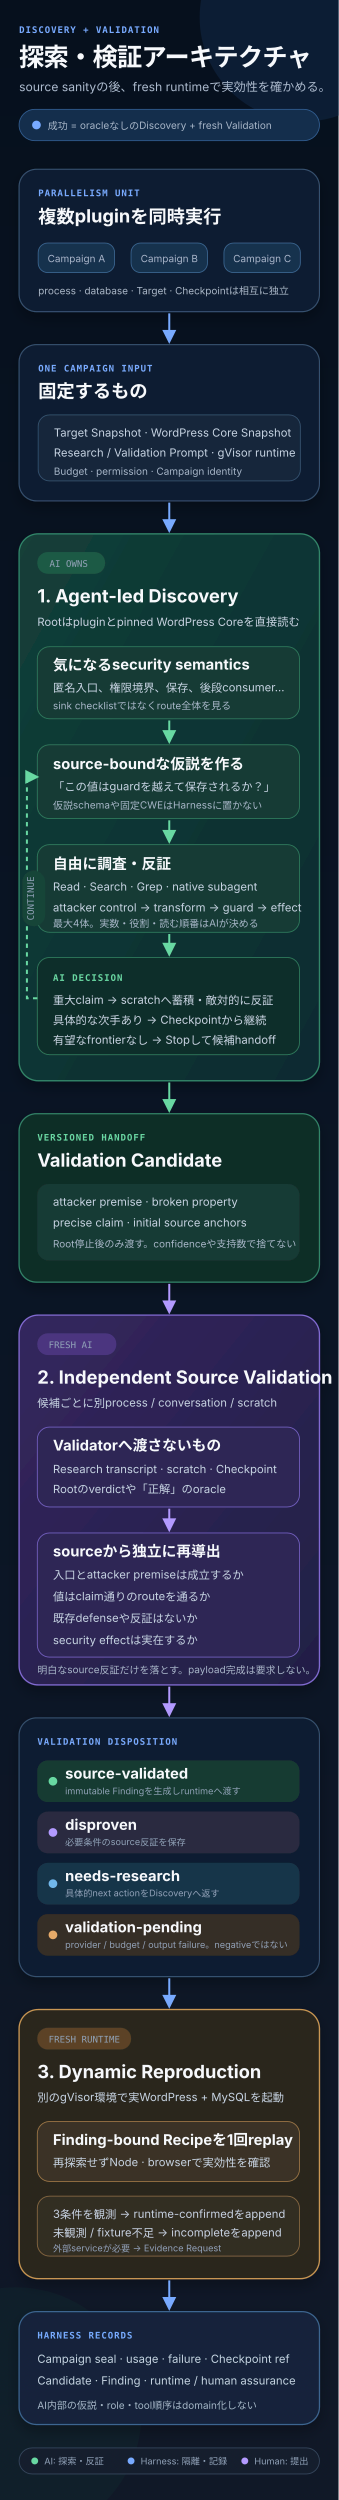
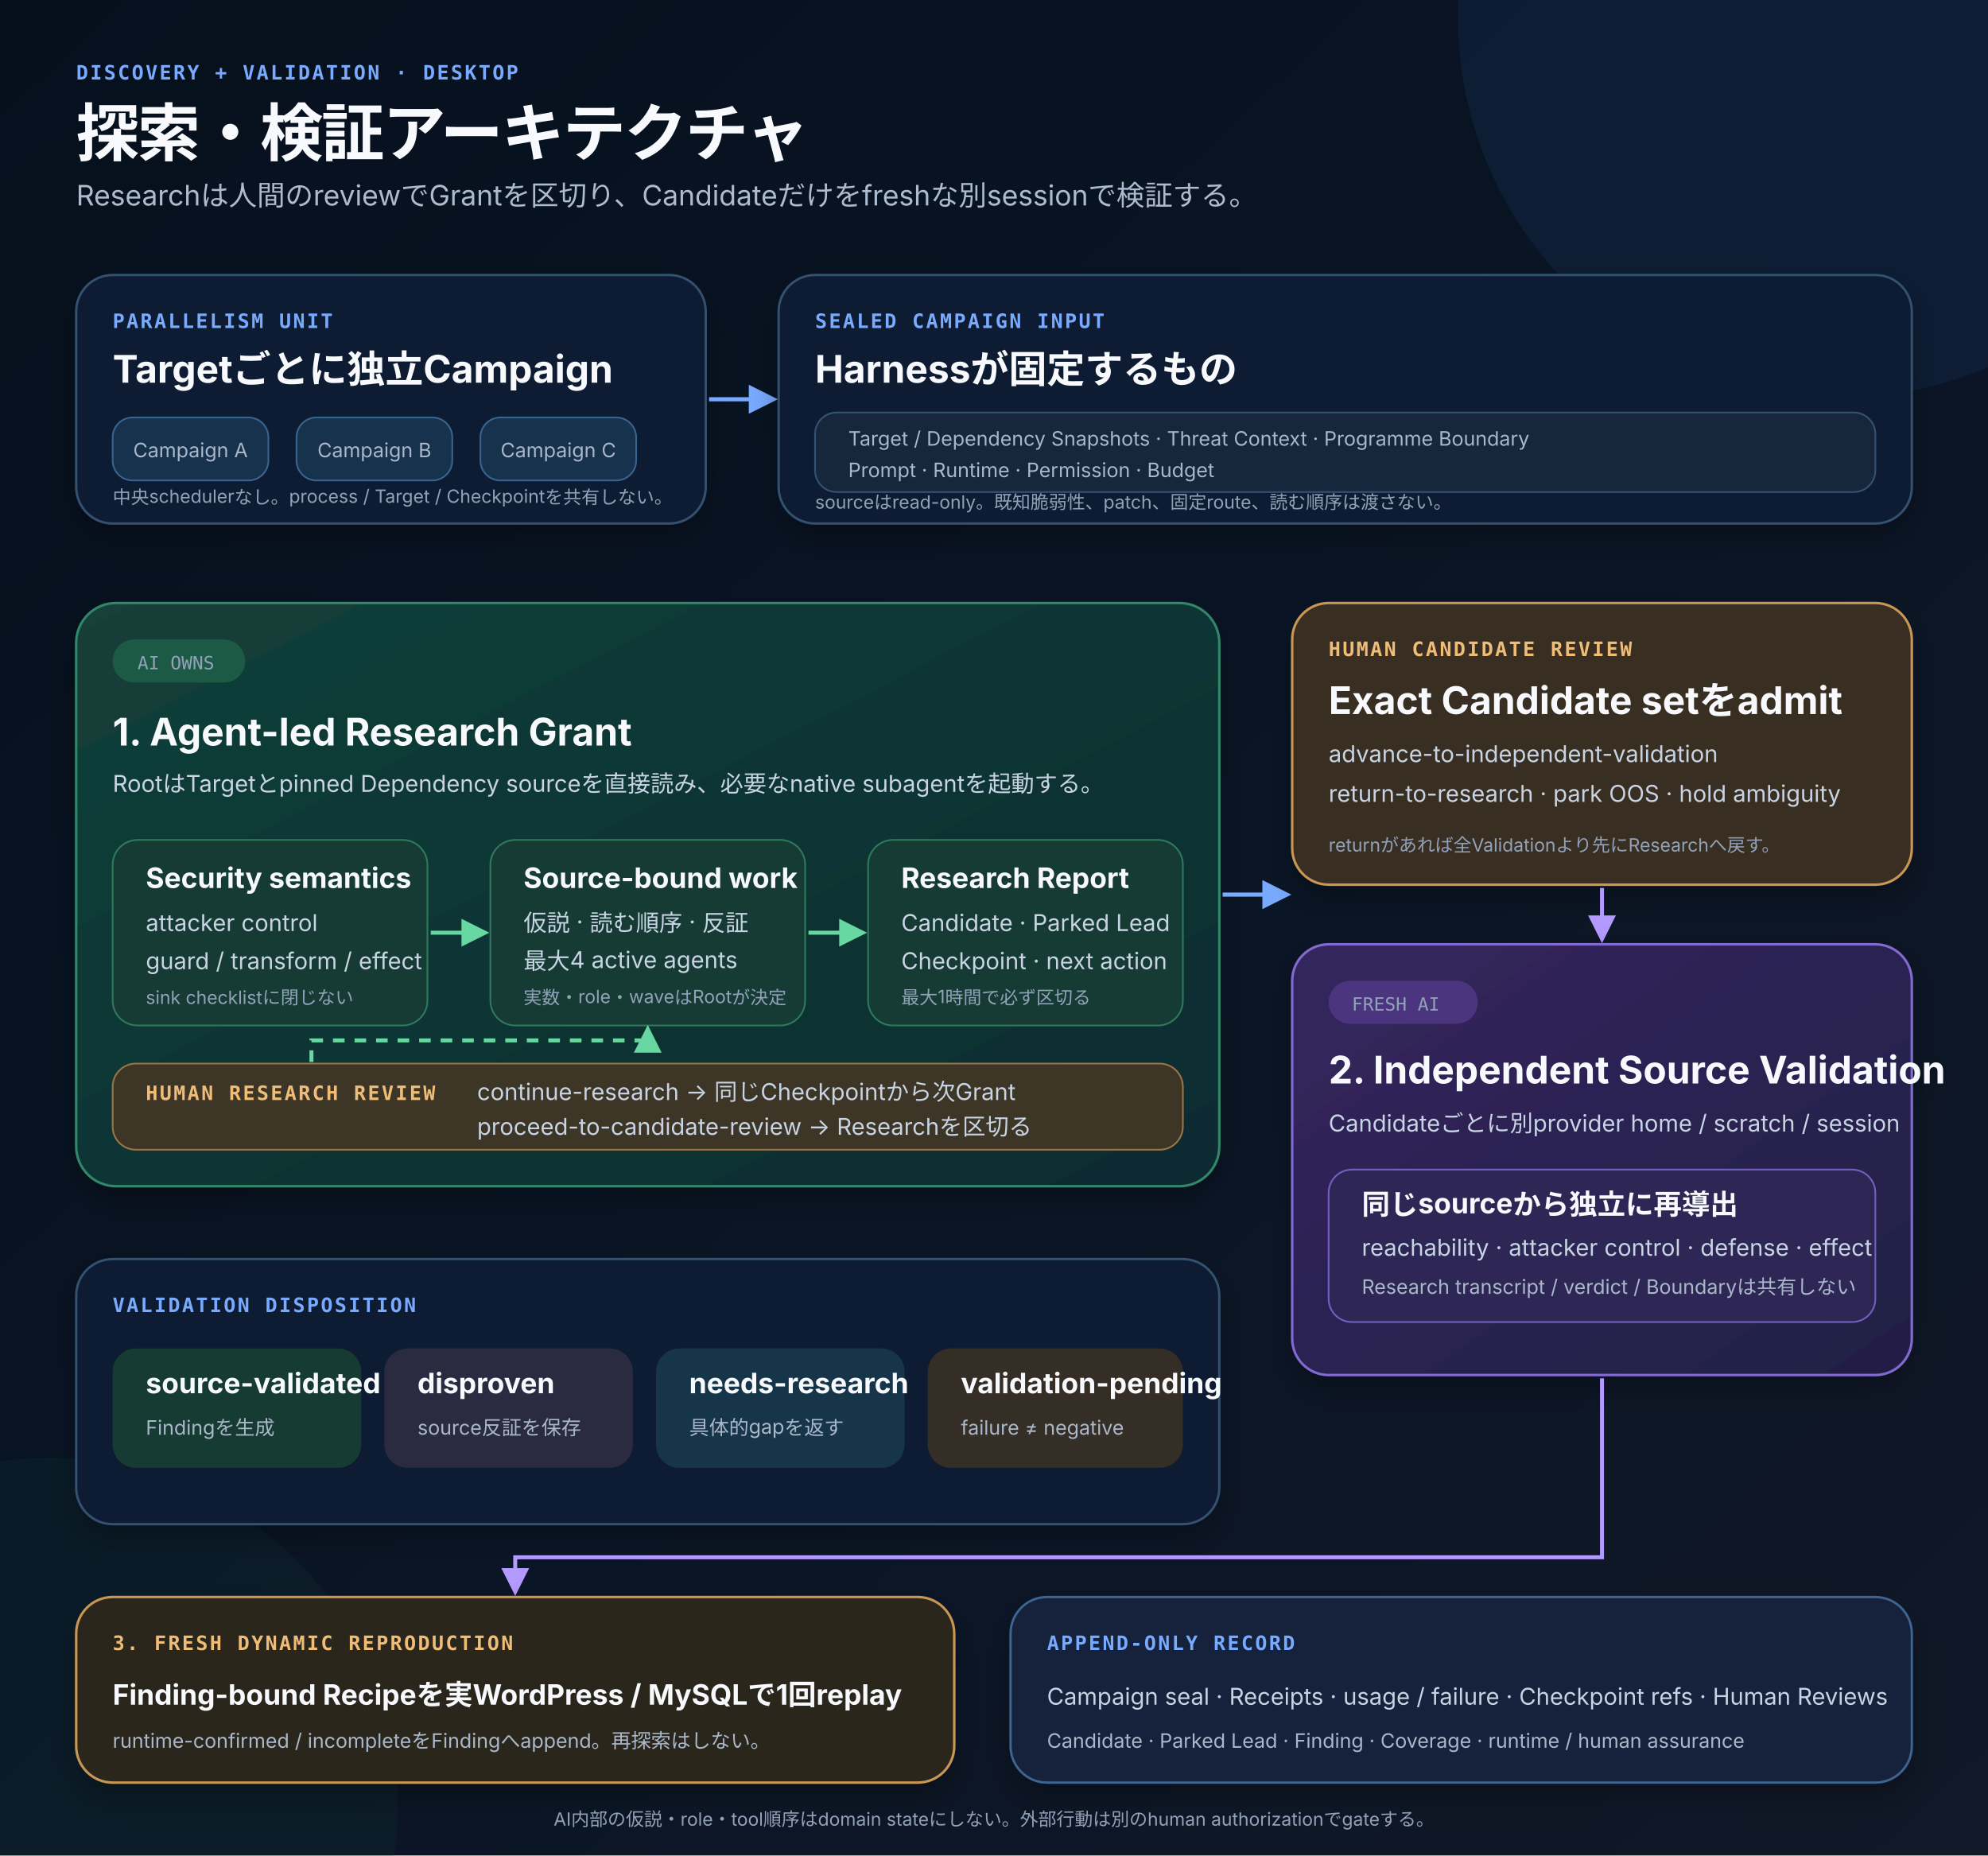
- <svg xmlns="http://www.w3.org/2000/svg" width="390" height="2880" viewBox="0 0 390 2880" role="img" aria-labelledby="title desc" style="width:100%;max-width:390px;height:auto">
+ <svg xmlns="http://www.w3.org/2000/svg" width="1200" height="1120" viewBox="0 0 1200 1120" role="img" aria-labelledby="title desc" style="width:100%;max-width:1200px;height:auto">
  <defs>
-     <linearGradient id="bg" x1="0" y1="0" x2="0" y2="1">
+     <linearGradient id="bg" x1="0" y1="0" x2="1" y2="1">
      <stop offset="0" stop-color="#06101d" />
-       <stop offset="0.5" stop-color="#0a1525" />
-       <stop offset="1" stop-color="#101827" />
+       <stop offset=".55" stop-color="#0a1525" />
+       <stop offset="1" stop-color="#111827" />
    </linearGradient>
    <linearGradient id="green" x1="0" y1="0" x2="1" y2="1">
      <stop offset="0" stop-color="#123f38" />
      <stop offset="1" stop-color="#0e2b30" />
    </linearGradient>
    <linearGradient id="purple" x1="0" y1="0" x2="1" y2="1">
      <stop offset="0" stop-color="#34265e" />
      <stop offset="1" stop-color="#211f45" />
    </linearGradient>
    <filter id="shadow" x="-15%" y="-15%" width="130%" height="140%">
-       <feDropShadow dx="0" dy="7" stdDeviation="8" flood-color="#000" flood-opacity="0.28" />
+       <feDropShadow dx="0" dy="8" stdDeviation="9" flood-color="#000" flood-opacity=".28" />
    </filter>
    <marker id="arrowBlue" viewBox="0 0 10 10" refX="8" refY="5" markerWidth="7" markerHeight="7" orient="auto">
      <path d="M0 0L10 5L0 10Z" fill="#78aaff" />
    </marker>
    <marker id="arrowGreen" viewBox="0 0 10 10" refX="8" refY="5" markerWidth="7" markerHeight="7" orient="auto">
      <path d="M0 0L10 5L0 10Z" fill="#68d8a2" />
    </marker>
    <marker id="arrowPurple" viewBox="0 0 10 10" refX="8" refY="5" markerWidth="7" markerHeight="7" orient="auto">
      <path d="M0 0L10 5L0 10Z" fill="#b39aff" />
    </marker>
    <style>
      .sans{font-family:Inter,"Noto Sans JP",system-ui,-apple-system,"Segoe UI",sans-serif}
      .mono{font-family:"SFMono-Regular",Consolas,monospace}
-       .title{fill:#f7f9fc;font-size:29px;font-weight:780;letter-spacing:-.8px}
-       .subtitle{fill:#adbbce;font-size:14px}
-       .sectionTitle{fill:#f7f9fc;font-size:21px;font-weight:740}
-       .cardTitle{fill:#f7f9fc;font-size:17px;font-weight:710}
-       .body{fill:#c8d4e3;font-size:13px}
-       .small{fill:#a9b7c9;font-size:11.5px}
-       .tiny{fill:#91a2b8;font-size:10.5px}
-       .eyebrow{font-size:10.5px;font-weight:780;letter-spacing:1.05px}
-       .panel{fill:#101d30;stroke:#36516f;stroke-width:1.3}
+       .title{fill:#f7f9fc;font-size:38px;font-weight:780;letter-spacing:-1px}
+       .subtitle{fill:#adbbce;font-size:17px}
+       .section{fill:#f7f9fc;font-size:23px;font-weight:740}
+       .card{fill:#f7f9fc;font-size:17px;font-weight:710}
+       .body{fill:#c8d4e3;font-size:14px}
+       .small{fill:#a9b7c9;font-size:12px}
+       .tiny{fill:#91a2b8;font-size:11px}
+       .eyebrow{font-size:12px;font-weight:780;letter-spacing:1.15px}
+       .panel{fill:#101d30;stroke:#36516f;stroke-width:1.4}
      .mini{fill:#15263b;stroke:#355270;stroke-width:1}
-       .flowBlue{fill:none;stroke:#78aaff;stroke-width:2.3;marker-end:url(#arrowBlue)}
-       .flowGreen{fill:none;stroke:#68d8a2;stroke-width:2.3;marker-end:url(#arrowGreen)}
-       .flowPurple{fill:none;stroke:#b39aff;stroke-width:2.3;marker-end:url(#arrowPurple)}
-       .dashed{stroke-dasharray:5 5}
+       .flowBlue{fill:none;stroke:#78aaff;stroke-width:2.5;marker-end:url(#arrowBlue)}
+       .flowGreen{fill:none;stroke:#68d8a2;stroke-width:2.4;marker-end:url(#arrowGreen)}
+       .flowPurple{fill:none;stroke:#b39aff;stroke-width:2.4;marker-end:url(#arrowPurple)}
+       .dashed{stroke-dasharray:7 6}
    </style>
  </defs>
-   <rect width="390" height="2880" fill="url(#bg)" />
-   <circle cx="350" cy="20" r="120" fill="#17345c" opacity=".36" />
-   <circle cx="18" cy="2780" r="145" fill="#123f38" opacity=".18" />
+   <rect width="1200" height="1120" fill="url(#bg)" />
+   <circle cx="1110" cy="10" r="230" fill="#17345c" opacity=".27" />
+   <circle cx="30" cy="1090" r="210" fill="#123f38" opacity=".18" />
  <g class="sans">
-     <text x="22" y="38" class="mono eyebrow" fill="#78aaff">DISCOVERY + VALIDATION</text>
-     <text x="22" y="76" class="title">探索・検証アーキテクチャ</text>
-     <text x="22" y="105" class="subtitle">source sanityの後、fresh runtimeで実効性を確かめる。</text>
-     <rect x="22" y="126" width="346" height="36" rx="18" fill="#142e4c" stroke="#315d90" />
-     <circle cx="42" cy="144" r="5" fill="#78aaff" />
-     <text x="55" y="149" class="small">成功 = oracleなしのDiscovery + fresh Validation</text>
+     <text x="46" y="48" class="mono eyebrow" fill="#78aaff">DISCOVERY + VALIDATION · DESKTOP</text>
+     <text x="46" y="94" class="title">探索・検証アーキテクチャ</text>
+     <text x="46" y="124" class="subtitle">Researchは人間のreviewでGrantを区切り、Candidateだけをfreshな別sessionで検証する。</text>
    <g filter="url(#shadow)">
-       <rect x="22" y="195" width="346" height="164" rx="20" class="panel" />
-       <text x="44" y="226" class="mono eyebrow" fill="#78aaff">PARALLELISM UNIT</text>
-       <text x="44" y="257" class="sectionTitle">複数pluginを同時実行</text>
-       <rect x="44" y="280" width="88" height="34" rx="11" fill="#17304e" stroke="#39658f" />
-       <text x="88" y="302" text-anchor="middle" class="small">Campaign A</text>
-       <rect x="151" y="280" width="88" height="34" rx="11" fill="#17304e" stroke="#39658f" />
-       <text x="195" y="302" text-anchor="middle" class="small">Campaign B</text>
-       <rect x="258" y="280" width="88" height="34" rx="11" fill="#17304e" stroke="#39658f" />
-       <text x="302" y="302" text-anchor="middle" class="small">Campaign C</text>
-       <text x="44" y="339" class="small">process · database · Target · Checkpointは相互に独立</text>
+       <rect x="46" y="166" width="380" height="150" rx="22" class="panel" />
+       <text x="68" y="198" class="mono eyebrow" fill="#78aaff">PARALLELISM UNIT</text>
+       <text x="68" y="231" class="section">Targetごとに独立Campaign</text>
+       <rect x="68" y="252" width="94" height="38" rx="12" fill="#17304e" stroke="#39658f" />
+       <text x="115" y="276" text-anchor="middle" class="small">Campaign A</text>
+       <rect x="179" y="252" width="94" height="38" rx="12" fill="#17304e" stroke="#39658f" />
+       <text x="226" y="276" text-anchor="middle" class="small">Campaign B</text>
+       <rect x="290" y="252" width="94" height="38" rx="12" fill="#17304e" stroke="#39658f" />
+       <text x="337" y="276" text-anchor="middle" class="small">Campaign C</text>
+       <text x="68" y="304" class="tiny">中央schedulerなし。process / Target / Checkpointを共有しない。</text>
    </g>
-     <path d="M195 361V393" class="flowBlue" />
+     <path d="M428 241H466" class="flowBlue" />
    <g filter="url(#shadow)">
-       <rect x="22" y="397" width="346" height="180" rx="20" class="panel" />
-       <text x="44" y="428" class="mono eyebrow" fill="#78aaff">ONE CAMPAIGN INPUT</text>
-       <text x="44" y="458" class="sectionTitle">固定するもの</text>
-       <rect x="44" y="478" width="302" height="76" rx="13" class="mini" />
-       <text x="62" y="503" class="body">Target Snapshot · WordPress Core Snapshot</text>
-       <text x="62" y="526" class="body">Research / Validation Prompt · gVisor runtime</text>
-       <text x="62" y="547" class="small">Budget · permission · Campaign identity</text>
+       <rect x="470" y="166" width="684" height="150" rx="22" class="panel" />
+       <text x="492" y="198" class="mono eyebrow" fill="#78aaff">SEALED CAMPAIGN INPUT</text>
+       <text x="492" y="231" class="section">Harnessが固定するもの</text>
+       <rect x="492" y="249" width="640" height="48" rx="13" class="mini" />
+       <text x="512" y="269" class="small">Target / Dependency Snapshots · Threat Context · Programme Boundary</text>
+       <text x="512" y="288" class="small">Prompt · Runtime · Permission · Budget</text>
+       <text x="492" y="307" class="tiny">sourceはread-only。既知脆弱性、patch、固定route、読む順序は渡さない。</text>
    </g>
-     <path d="M195 579V611" class="flowBlue" />
    <g filter="url(#shadow)">
-       <rect x="22" y="615" width="346" height="630" rx="22" fill="url(#green)" stroke="#328669" stroke-width="1.5" />
-       <rect x="43" y="636" width="78" height="25" rx="12" fill="#1f5a45" />
-       <text x="57" y="653" class="mono tiny" fill="#b8f2d4">AI OWNS</text>
-       <text x="43" y="694" class="sectionTitle">1. Agent-led Discovery</text>
-       <text x="43" y="721" class="body">Rootはpluginとpinned WordPress Coreを直接読む</text>
-       <rect x="43" y="745" width="302" height="83" rx="14" fill="#163b35" stroke="#2e7a5c" />
-       <text x="61" y="772" class="cardTitle">気になるsecurity semantics</text>
-       <text x="61" y="797" class="body">匿名入口、権限境界、保存、後段consumer…</text>
-       <text x="61" y="817" class="small">sink checklistではなくroute全体を見る</text>
-       <path d="M195 830V854" class="flowGreen" />
-       <rect x="43" y="858" width="302" height="85" rx="14" fill="#163b35" stroke="#2e7a5c" />
-       <text x="61" y="886" class="cardTitle">source-boundな仮説を作る</text>
-       <text x="61" y="911" class="body">「この値はguardを越えて保存されるか？」</text>
-       <text x="61" y="932" class="small">仮説schemaや固定CWEはHarnessに置かない</text>
-       <path d="M195 945V969" class="flowGreen" />
-       <rect x="43" y="973" width="302" height="101" rx="14" fill="#163b35" stroke="#2e7a5c" />
-       <text x="61" y="1001" class="cardTitle">自由に調査・反証</text>
-       <text x="61" y="1026" class="body">Read · Search · Grep · native subagent</text>
-       <text x="61" y="1050" class="body">attacker control → transform → guard → effect</text>
-       <text x="61" y="1068" class="small">最大4体。実数・役割・読む順番はAIが決める</text>
-       <path d="M195 1076V1099" class="flowGreen" />
-       <rect x="43" y="1103" width="302" height="112" rx="14" fill="#112f2b" stroke="#2e7a5c" />
-       <text x="61" y="1130" class="mono eyebrow" fill="#68d8a2">AI DECISION</text>
-       <text x="61" y="1157" class="body">重大claim → scratchへ蓄積・敵対的に反証</text>
-       <text x="61" y="1180" class="body">具体的な次手あり → Checkpointから継続</text>
-       <text x="61" y="1203" class="body">有望なfrontierなし → Stopして候補handoff</text>
-       <path d="M43 1150H31V895H42" class="flowGreen dashed" />
-       <rect x="26" y="1003" width="26" height="64" rx="13" fill="#174438" />
-       <text x="39" y="1035" text-anchor="middle" class="mono tiny" fill="#9ae7bf" transform="rotate(-90 39 1035)">CONTINUE</text>
+       <rect x="46" y="364" width="690" height="352" rx="24" fill="url(#green)" stroke="#328669" stroke-width="1.5" />
+       <rect x="68" y="386" width="80" height="26" rx="13" fill="#1f5a45" />
+       <text x="83" y="404" class="mono tiny" fill="#b8f2d4">AI OWNS</text>
+       <text x="68" y="450" class="section">1. Agent-led Research Grant</text>
+       <text x="68" y="478" class="body">RootはTargetとpinned Dependency sourceを直接読み、必要なnative subagentを起動する。</text>
+       <rect x="68" y="507" width="190" height="112" rx="15" fill="#163b35" stroke="#2e7a5c" />
+       <text x="88" y="536" class="card">Security semantics</text>
+       <text x="88" y="562" class="body">attacker control</text>
+       <text x="88" y="585" class="body">guard / transform / effect</text>
+       <text x="88" y="606" class="tiny">sink checklistに閉じない</text>
+       <path d="M260 563H292" class="flowGreen" />
+       <rect x="296" y="507" width="190" height="112" rx="15" fill="#163b35" stroke="#2e7a5c" />
+       <text x="316" y="536" class="card">Source-bound work</text>
+       <text x="316" y="562" class="body">仮説 · 読む順序 · 反証</text>
+       <text x="316" y="585" class="body">最大4 active agents</text>
+       <text x="316" y="606" class="tiny">実数・role・waveはRootが決定</text>
+       <path d="M488 563H520" class="flowGreen" />
+       <rect x="524" y="507" width="190" height="112" rx="15" fill="#163b35" stroke="#2e7a5c" />
+       <text x="544" y="536" class="card">Research Report</text>
+       <text x="544" y="562" class="body">Candidate · Parked Lead</text>
+       <text x="544" y="585" class="body">Checkpoint · next action</text>
+       <text x="544" y="606" class="tiny">最大1時間で必ず区切る</text>
+       <rect x="68" y="642" width="646" height="52" rx="14" fill="#3d3526" stroke="#9b7545" />
+       <text x="88" y="664" class="mono eyebrow" fill="#f0bd78">HUMAN RESEARCH REVIEW</text>
+       <text x="288" y="664" class="body">continue-research → 同じCheckpointから次Grant</text>
+       <text x="288" y="685" class="body">proceed-to-candidate-review → Researchを区切る</text>
+       <path d="M188 641V628H391V622" class="flowGreen dashed" />
    </g>
-     <path d="M195 1247V1279" class="flowGreen" />
+     <path d="M738 540H776" class="flowBlue" />
    <g filter="url(#shadow)">
-       <rect x="22" y="1283" width="346" height="194" rx="20" fill="#112d28" stroke="#328669" stroke-width="1.4" />
-       <text x="43" y="1314" class="mono eyebrow" fill="#68d8a2">VERSIONED HANDOFF</text>
-       <text x="43" y="1344" class="sectionTitle">Validation Candidate</text>
-       <rect x="43" y="1364" width="302" height="88" rx="13" fill="#163a34" />
-       <text x="61" y="1389" class="body">attacker premise · broken property</text>
-       <text x="61" y="1413" class="body">precise claim · initial source anchors</text>
-       <text x="61" y="1437" class="small">Root停止後のみ渡す。confidenceや支持数で捨てない</text>
+       <rect x="780" y="364" width="374" height="170" rx="22" fill="#392f22" stroke="#c99652" stroke-width="1.5" />
+       <text x="802" y="396" class="mono eyebrow" fill="#f0bd78">HUMAN CANDIDATE REVIEW</text>
+       <text x="802" y="431" class="section">Exact Candidate setをadmit</text>
+       <text x="802" y="460" class="body">advance-to-independent-validation</text>
+       <text x="802" y="484" class="body">return-to-research · park OOS · hold ambiguity</text>
+       <text x="802" y="514" class="tiny">returnがあれば全Validationより先にResearchへ戻す。</text>
    </g>
-     <path d="M195 1479V1511" class="flowPurple" />
+     <path d="M967 536V566" class="flowPurple" />
    <g filter="url(#shadow)">
-       <rect x="22" y="1515" width="346" height="426" rx="22" fill="url(#purple)" stroke="#826bd2" stroke-width="1.5" />
-       <rect x="43" y="1536" width="91" height="25" rx="12" fill="#4b367f" />
-       <text x="56" y="1553" class="mono tiny" fill="#ded6ff">FRESH AI</text>
-       <text x="43" y="1594" class="sectionTitle">2. Independent Source Validation</text>
-       <text x="43" y="1621" class="body">候補ごとに別process / conversation / scratch</text>
-       <rect x="43" y="1644" width="302" height="92" rx="14" fill="#2d2755" stroke="#745fc0" />
-       <text x="61" y="1671" class="cardTitle">Validatorへ渡さないもの</text>
-       <text x="61" y="1697" class="body">Research transcript · scratch · Checkpoint</text>
-       <text x="61" y="1720" class="body">Rootのverdictや「正解」のoracle</text>
-       <path d="M195 1738V1762" class="flowPurple" />
-       <rect x="43" y="1766" width="302" height="143" rx="14" fill="#2d2755" stroke="#745fc0" />
-       <text x="61" y="1793" class="cardTitle">sourceから独立に再導出</text>
-       <text x="61" y="1819" class="body">入口とattacker premiseは成立するか</text>
-       <text x="61" y="1844" class="body">値はclaim通りのrouteを通るか</text>
-       <text x="61" y="1869" class="body">既存defenseや反証はないか</text>
-       <text x="61" y="1894" class="body">security effectは実在するか</text>
-       <text x="43" y="1928" class="small">明白なsource反証だけを落とす。payload完成は要求しない。</text>
+       <rect x="780" y="570" width="374" height="260" rx="22" fill="url(#purple)" stroke="#826bd2" stroke-width="1.5" />
+       <rect x="802" y="592" width="90" height="26" rx="13" fill="#4b367f" />
+       <text x="816" y="610" class="mono tiny" fill="#ded6ff">FRESH AI</text>
+       <text x="802" y="654" class="section">2. Independent Source Validation</text>
+       <text x="802" y="683" class="body">Candidateごとに別provider home / scratch / session</text>
+       <rect x="802" y="706" width="330" height="92" rx="14" fill="#2d2755" stroke="#745fc0" />
+       <text x="822" y="733" class="card">同じsourceから独立に再導出</text>
+       <text x="822" y="758" class="body">reachability · attacker control · defense · effect</text>
+       <text x="822" y="781" class="small">Research transcript / verdict / Boundaryは共有しない</text>
    </g>
-     <path d="M195 1943V1975" class="flowPurple" />
    <g filter="url(#shadow)">
-       <rect x="22" y="1979" width="346" height="298" rx="20" class="panel" />
-       <text x="43" y="2010" class="mono eyebrow" fill="#78aaff">VALIDATION DISPOSITION</text>
-       <rect x="43" y="2028" width="302" height="48" rx="12" fill="#153b30" />
-       <circle cx="61" cy="2052" r="5" fill="#68d8a2" />
-       <text x="75" y="2049" class="cardTitle">source-validated</text>
-       <text x="75" y="2067" class="tiny">immutable Findingを生成しruntimeへ渡す</text>
-       <rect x="43" y="2087" width="302" height="48" rx="12" fill="#292b40" />
-       <circle cx="61" cy="2111" r="5" fill="#b39aff" />
-       <text x="75" y="2108" class="cardTitle">disproven</text>
-       <text x="75" y="2126" class="tiny">必要条件のsource反証を保存</text>
-       <rect x="43" y="2146" width="302" height="48" rx="12" fill="#18354a" />
-       <circle cx="61" cy="2170" r="5" fill="#71b8ec" />
-       <text x="75" y="2167" class="cardTitle">needs-research</text>
-       <text x="75" y="2185" class="tiny">具体的next actionをDiscoveryへ返す</text>
-       <rect x="43" y="2205" width="302" height="48" rx="12" fill="#362d25" />
-       <circle cx="61" cy="2229" r="5" fill="#e6aa68" />
-       <text x="75" y="2226" class="cardTitle">validation-pending</text>
-       <text x="75" y="2244" class="tiny">provider / budget / output failure。negativeではない</text>
+       <rect x="46" y="760" width="690" height="160" rx="22" class="panel" />
+       <text x="68" y="792" class="mono eyebrow" fill="#78aaff">VALIDATION DISPOSITION</text>
+       <rect x="68" y="814" width="150" height="72" rx="14" fill="#153b30" />
+       <text x="88" y="841" class="card">source-validated</text>
+       <text x="88" y="866" class="small">Findingを生成</text>
+       <rect x="232" y="814" width="150" height="72" rx="14" fill="#292b40" />
+       <text x="252" y="841" class="card">disproven</text>
+       <text x="252" y="866" class="small">source反証を保存</text>
+       <rect x="396" y="814" width="150" height="72" rx="14" fill="#18354a" />
+       <text x="416" y="841" class="card">needs-research</text>
+       <text x="416" y="866" class="small">具体的gapを返す</text>
+       <rect x="560" y="814" width="154" height="72" rx="14" fill="#362d25" />
+       <text x="580" y="841" class="card">validation-pending</text>
+       <text x="580" y="866" class="small">failure ≠ negative</text>
    </g>
-     <path d="M195 2279V2311" class="flowBlue" />
+     <path d="M967 832V940H311V960" class="flowPurple" />
    <g filter="url(#shadow)">
-       <rect x="22" y="2315" width="346" height="310" rx="22" fill="#2b281f" stroke="#c99652" stroke-width="1.5" />
-       <rect x="43" y="2336" width="108" height="25" rx="12" fill="#5b4225" />
-       <text x="56" y="2353" class="mono tiny" fill="#ffe0ad">FRESH RUNTIME</text>
-       <text x="43" y="2394" class="sectionTitle">3. Dynamic Reproduction</text>
-       <text x="43" y="2421" class="body">別のgVisor環境で実WordPress + MySQLを起動</text>
-       <rect x="43" y="2444" width="302" height="69" rx="14" fill="#3a3225" stroke="#9b7545" />
-       <text x="61" y="2471" class="cardTitle">Finding-bound Recipeを1回replay</text>
-       <text x="61" y="2496" class="body">再探索せずNode · browserで実効性を確認</text>
-       <rect x="43" y="2530" width="302" height="69" rx="14" fill="#332d24" stroke="#86673f" />
-       <text x="61" y="2555" class="body">3条件を観測 → runtime-confirmedをappend</text>
-       <text x="61" y="2577" class="body">未観測 / fixture不足 → incompleteをappend</text>
-       <text x="61" y="2594" class="tiny">外部serviceが必要 → Evidence Request</text>
+       <rect x="46" y="964" width="530" height="112" rx="22" fill="#2b281f" stroke="#c99652" stroke-width="1.5" />
+       <text x="68" y="996" class="mono eyebrow" fill="#f0bd78">3. FRESH DYNAMIC REPRODUCTION</text>
+       <text x="68" y="1029" class="card">Finding-bound Recipeを実WordPress / MySQLで1回replay</text>
+       <text x="68" y="1055" class="small">runtime-confirmed / incompleteをFindingへappend。再探索はしない。</text>
    </g>
-     <path d="M195 2627V2659" class="flowBlue" />
    <g filter="url(#shadow)">
-       <rect x="22" y="2663" width="346" height="130" rx="20" fill="#13243a" stroke="#3d6590" stroke-width="1.4" />
-       <text x="43" y="2694" class="mono eyebrow" fill="#78aaff">HARNESS RECORDS</text>
-       <text x="43" y="2722" class="body">Campaign seal · usage · failure · Checkpoint ref</text>
-       <text x="43" y="2747" class="body">Candidate · Finding · runtime / human assurance</text>
-       <text x="43" y="2775" class="small">AI内部の仮説・role・tool順序はdomain化しない</text>
+       <rect x="610" y="964" width="544" height="112" rx="22" fill="#13243a" stroke="#3d6590" stroke-width="1.4" />
+       <text x="632" y="996" class="mono eyebrow" fill="#78aaff">APPEND-ONLY RECORD</text>
+       <text x="632" y="1029" class="body">Campaign seal · Receipts · usage / failure · Checkpoint refs · Human Reviews</text>
+       <text x="632" y="1055" class="small">Candidate · Parked Lead · Finding · Coverage · runtime / human assurance</text>
    </g>
-     <g>
-       <rect x="22" y="2820" width="346" height="30" rx="15" fill="#151e2d" stroke="#35465c" />
-       <circle cx="40" cy="2835" r="4" fill="#68d8a2" />
-       <text x="51" y="2839" class="tiny">AI: 探索・反証</text>
-       <circle cx="151" cy="2835" r="4" fill="#78aaff" />
-       <text x="162" y="2839" class="tiny">Harness: 隔離・記録</text>
-       <circle cx="282" cy="2835" r="4" fill="#b39aff" />
-       <text x="293" y="2839" class="tiny">Human: 提出</text>
-     </g>
+     <text x="600" y="1102" text-anchor="middle" class="tiny">AI内部の仮説・role・tool順序はdomain stateにしない。外部行動は別のhuman authorizationでgateする。</text>
  </g>
</svg>
